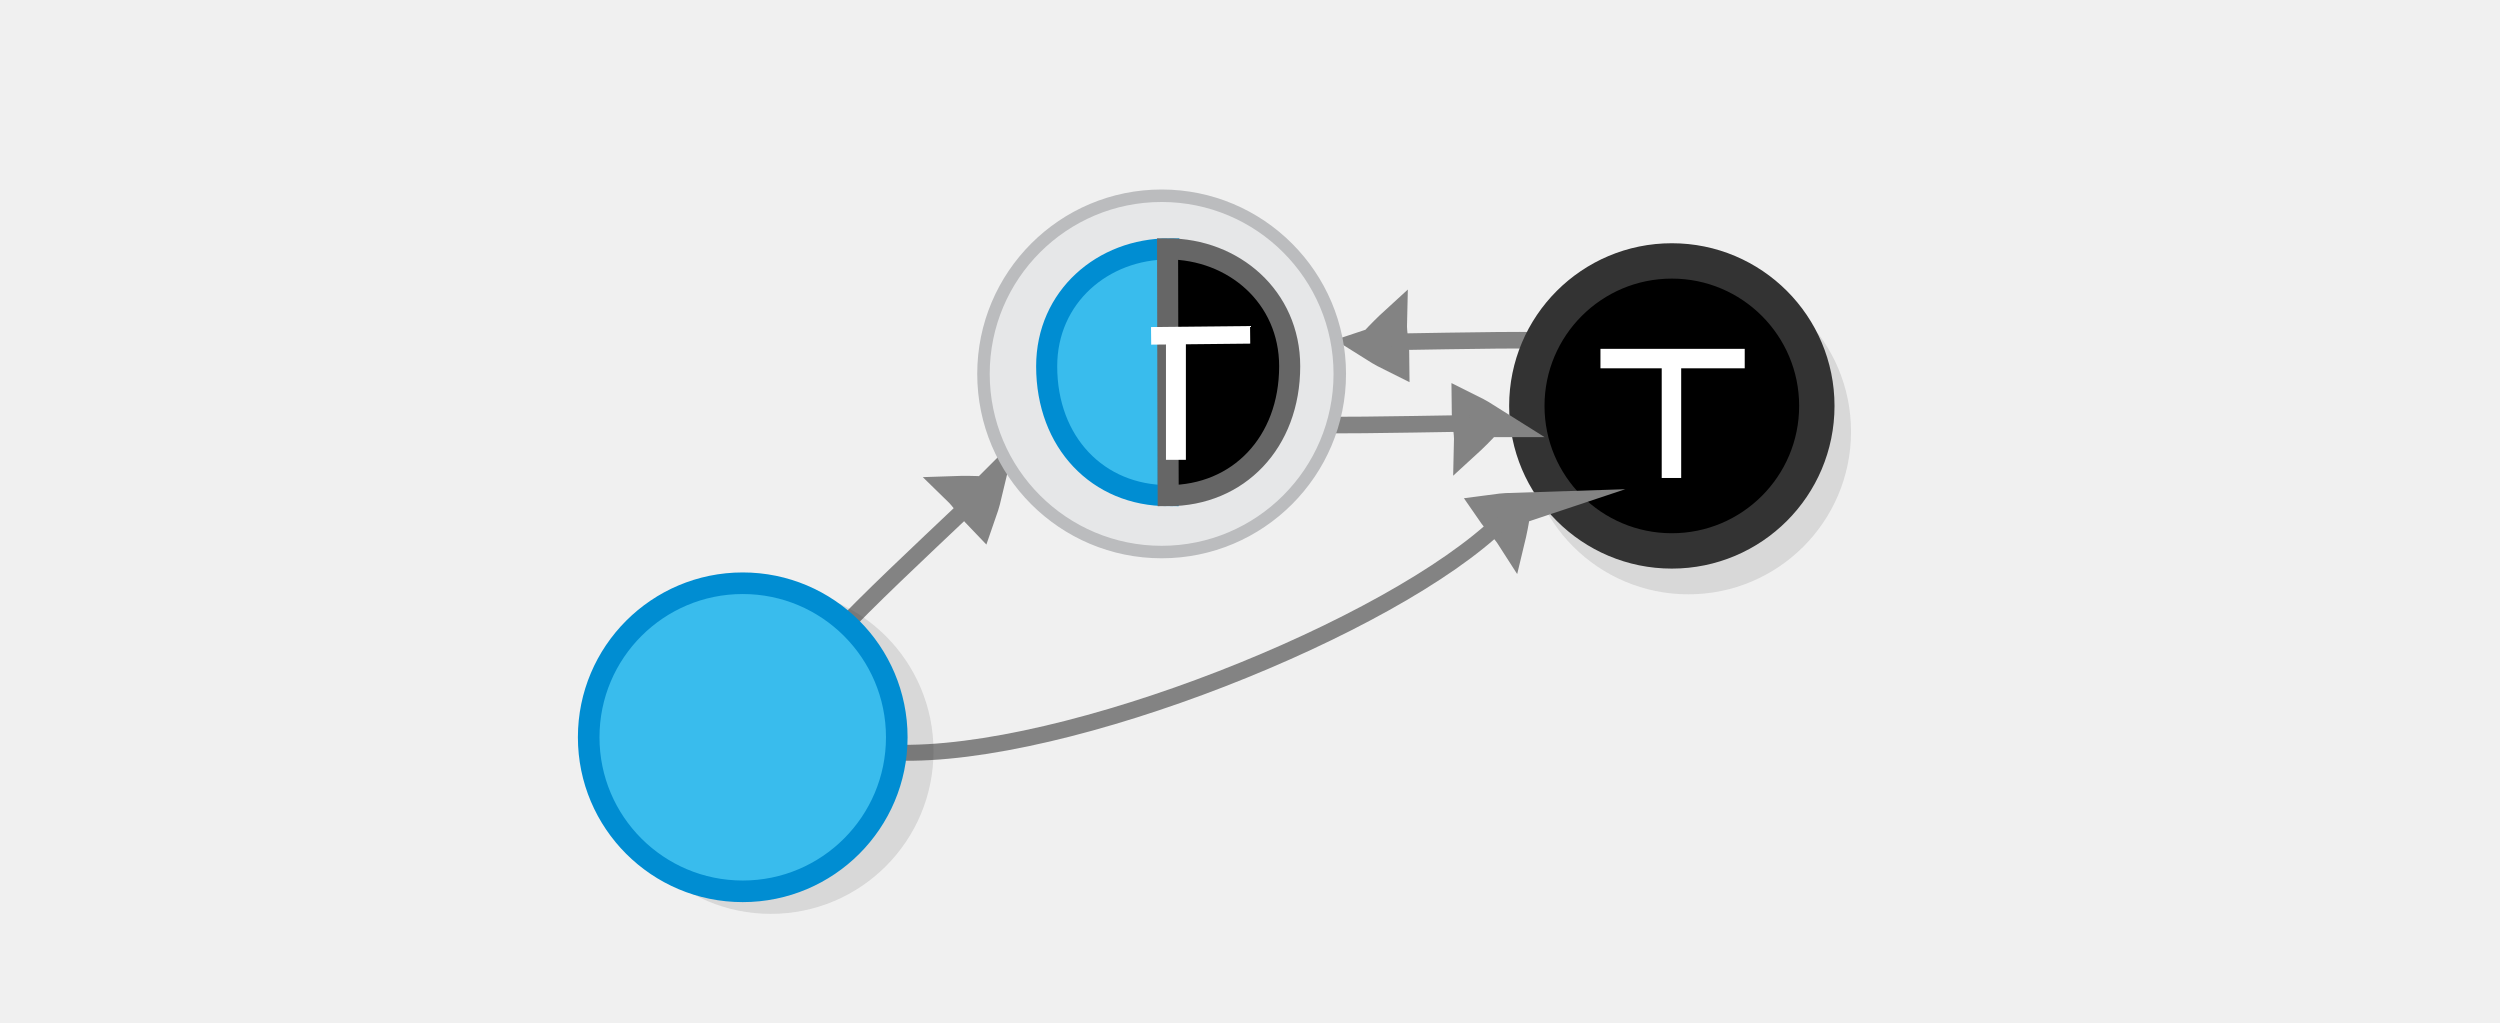
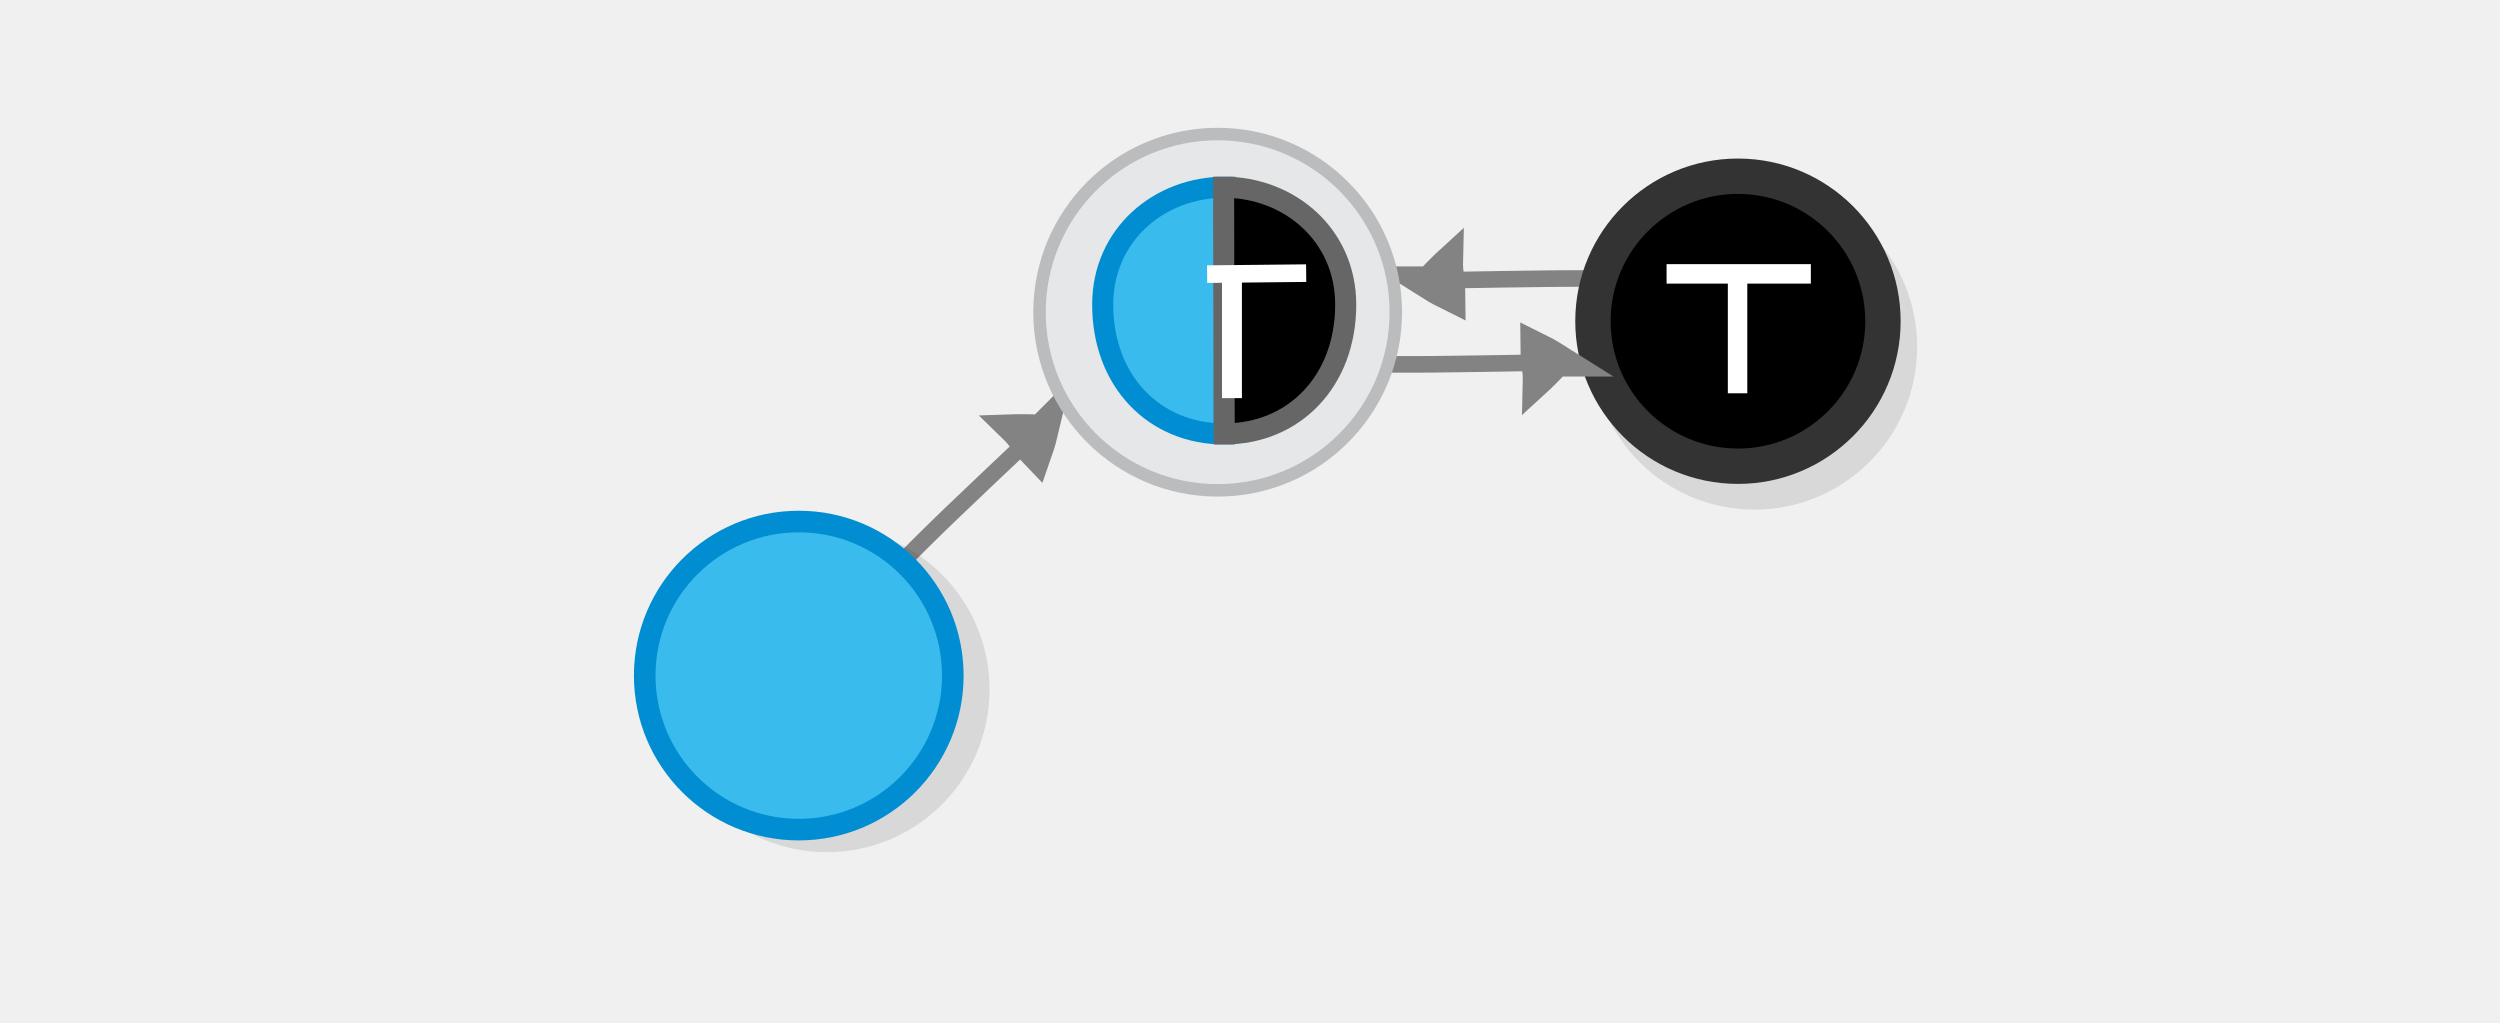
<svg xmlns="http://www.w3.org/2000/svg" viewBox="0 0 595.3 243.5" version="1.1" id="svg15613" width="595.3" height="243.5">
  <defs id="defs15617" />
-   <g transform="matrix(0.4554435,-0.01539291,0.0536615,0.6347533,294.7469,-171.4826)" id="g1482-7-0-1-0-3-6" style="display:inline;fill:#dddddd;stroke:#838383;stroke-width:6.389;stroke-miterlimit:10" />
-   <g transform="matrix(0.4554435,-0.01539291,0.0536615,0.6347533,302.8482,-974.1631)" id="g1482-7-0-1-0-3-6-7" style="display:inline;fill:#dddddd;stroke:#838383;stroke-width:6.389;stroke-miterlimit:10" />
-   <g id="g2836-2-5-3-4" transform="matrix(1.978448,-1.92585,2.371378,2.326617,-583.6231,370.2985)">
+   <g transform="matrix(0.4554435,-0.01539291,0.0536615,0.6347533,308.0884,-186.1744)" id="g1482-7-0-1-0-3-6" style="display:inline;fill:#dddddd;stroke:#838383;stroke-width:6.389;stroke-miterlimit:10" />
+   <g transform="matrix(0.4554435,-0.01539291,0.0536615,0.6347533,316.1896,-988.8548)" id="g1482-7-0-1-0-3-6-7" style="display:inline;fill:#dddddd;stroke:#838383;stroke-width:6.389;stroke-miterlimit:10" />
+   <g id="g2836-2-5-3-4" transform="matrix(1.978448,-1.92585,2.371378,2.326617,-570.2816,355.6068)">
    <path d="m 273.212,117.268 c -0.578,-0.537 -1.185,-1.051 -1.821,-1.541 0.005,0.903 -0.231,1.506 -0.264,2.481 1.097,-0.453 1.149,-0.454 2.086,-0.94 z" id="path1478-7-9-0-19-0-0-3-9-2-9" style="display:inline;fill:#dddddd;stroke:#838383;stroke-width:2.34;stroke-miterlimit:10" />
    <path d="m 244.144,118.648 c 5.792,-1.957 14.156,-1.705 27.357,-1.558" id="path1480-1-3-1-5-7-6-7-2-0-2" style="display:inline;fill:none;stroke:#838383;stroke-width:1.19;stroke-miterlimit:10;stroke-dasharray:none;paint-order:markers fill stroke" />
  </g>
-   <g style="fill:#000000;stroke:#333333" transform="matrix(1.403524,0,0,-1.403524,104.8997,403.9034)" id="g5757-5-2-9" />
-   <g id="g2836-2-5-3-4-9" transform="matrix(-2.760998,0.00685425,-0.06815121,3.321435,1089.001,-309.3565)">
+   <g id="g2840-8-6" transform="matrix(1.213948,0,0,1.213948,-110.1916,96.82448)">
+     <g id="g14671" transform="translate(-34.14511,-11.26788)">
+       <circle cx="287.106" cy="-66.751" id="circle3371-3-2-2" style="opacity:0.13;fill:#000000;stroke:#333333;stroke-width:6.937;stroke-miterlimit:10" r="28.442" transform="scale(1,-1)" />
+       <circle style="fill:#39bced;stroke:#008dd2;stroke-width:4.236;stroke-miterlimit:10" id="circle15605-5-5-8" r="30.216" cy="64.025" cx="281.596" />
+     </g>
+   </g>
+   <g style="fill:#000000;stroke:#333333" transform="matrix(1.403524,0,0,-1.403524,118.2412,389.2117)" id="g5757-5-2-9" />
+   <g id="g2836-2-5-3-4-9" transform="matrix(-2.760998,0.00685425,-0.06815121,3.321435,1102.342,-324.0483)">
    <path d="m 273.212,117.268 c -0.578,-0.537 -1.185,-1.051 -1.821,-1.541 0.005,0.903 -0.231,1.506 -0.264,2.481 1.097,-0.453 1.149,-0.454 2.086,-0.94 z" id="path1478-7-9-0-19-0-0-3-9-2-9-7" style="display:inline;fill:#dddddd;stroke:#838383;stroke-width:2.34;stroke-miterlimit:10" />
    <path d="m 244.144,118.648 c 5.792,-1.957 14.156,-1.705 27.357,-1.558" id="path1480-1-3-1-5-7-6-7-2-0-2-3" style="display:inline;fill:none;stroke:#838383;stroke-width:1.19;stroke-miterlimit:10;stroke-dasharray:none;paint-order:markers fill stroke" />
  </g>
-   <g id="g4977" transform="matrix(1.403524,0,0,1.403524,-864.0949,1063.094)">
+   <g id="g4977" transform="matrix(1.403524,0,0,1.403524,-848.3504,1042.926)">
    <g style="fill:#000000;stroke:#333333" transform="matrix(1,0,0,-1,748.9775,-597.532)" id="g5757-5-2">
      <circle r="24.6" style="opacity:0.13;fill:#000000;stroke:#333333;stroke-width:6;stroke-miterlimit:10" id="circle3371-3-2" cy="86.684" cx="153.124" />
      <circle r="24.6" style="fill:#000000;stroke:#333333;stroke-width:6;stroke-miterlimit:10" id="circle3385-1-1" cy="91.046" cx="150.324" />
    </g>
    <g id="g3" style="stroke-width:3.7;stroke-dasharray:none" transform="matrix(0.8925661,0,0,0.8925661,577.1445,-642.1109)">
      <path style="fill:#ffffff;stroke:#ffffff;stroke-width:3.7;stroke-linecap:butt;stroke-linejoin:miter;stroke-dasharray:none;stroke-opacity:1" d="m 360.861,-61.06 v 22.696" id="path2" />
      <path style="fill:#ffffff;stroke:#ffffff;stroke-width:3.7;stroke-linecap:butt;stroke-linejoin:miter;stroke-dasharray:none;stroke-opacity:1" d="m 347.367,-61.06 h 27.422" id="path3" />
    </g>
  </g>
-   <g id="g2836-2-5-3-4-9-4" transform="matrix(2.760998,-0.00685425,0.06815121,-3.321435,-407.7433,491.5765)">
+   <g id="g2836-2-5-3-4-9-4" transform="matrix(2.760998,-0.00685425,0.06815121,-3.321435,-391.359,477.1383)">
    <path d="m 273.212,117.268 c -0.578,-0.537 -1.185,-1.051 -1.821,-1.541 0.005,0.903 -0.231,1.506 -0.264,2.481 1.097,-0.453 1.149,-0.454 2.086,-0.94 z" id="path1478-7-9-0-19-0-0-3-9-2-9-7-7" style="display:inline;fill:#dddddd;stroke:#838383;stroke-width:2.34;stroke-miterlimit:10" />
    <path d="m 244.144,118.648 c 5.792,-1.957 14.156,-1.705 27.357,-1.558" id="path1480-1-3-1-5-7-6-7-2-0-2-3-6" style="display:inline;fill:none;stroke:#838383;stroke-width:1.19;stroke-miterlimit:10;stroke-dasharray:none;paint-order:markers fill stroke" />
  </g>
-   <g id="g2762-1-3" transform="matrix(0.9393449,0,0,0.9393449,-26.8188,3.516468)">
+   <g id="g2762-1-3" transform="matrix(0.9393449,0,0,0.9393449,-13.47733,-11.1753)">
    <circle cx="323.018" cy="91.037" r="45.16" id="circle15601-2-8" style="fill:#e6e7e8;stroke:#bbbcbe;stroke-width:3.165;stroke-miterlimit:10;stroke-opacity:1" />
    <path style="fill:#39bced;fill-opacity:1;stroke:#008dd2;stroke-width:5.342;stroke-linecap:butt;stroke-linejoin:miter;stroke-dasharray:none;stroke-opacity:1" d="m 324.679,121.901 c -17.793,0 -30.801,-13.455 -30.801,-32.79 0,-17.655 14.287,-29.763 30.959,-29.763 0,10.595 -0.158,62.553 -0.158,62.553 z" id="path3058-1" />
    <path d="m 324.679,121.901 c 17.793,0 30.801,-13.455 30.801,-32.79 0,-17.655 -14.287,-29.763 -30.959,-29.763 0,10.595 0.158,62.553 0.158,62.553 z" style="fill:#000000;fill-opacity:1;stroke:#666666;stroke-width:5.342;stroke-linecap:butt;stroke-linejoin:miter;stroke-dasharray:none;stroke-opacity:1" id="path3958-8" />
    <path style="fill:#ffffff;stroke:#ffffff;stroke-width:4.46;stroke-linecap:butt;stroke-linejoin:miter;stroke-miterlimit:4;stroke-dasharray:none;stroke-opacity:1" d="m 320.351,81.392 25.106,-0.258" id="path14709" />
    <path style="fill:#ffffff;stroke:#ffffff;stroke-width:5.049;stroke-linecap:butt;stroke-linejoin:miter;stroke-miterlimit:4;stroke-dasharray:none;stroke-opacity:1" d="M 326.643,82.827 V 112.819" id="path14709-8" />
  </g>
-   <g id="g2836-2-5-3-4-5" transform="matrix(2.284709,-1.550245,-1.801596,-2.791206,-51.88512,871.937)">
-     <path d="m 273.212,117.268 c -0.578,-0.537 -1.185,-1.051 -1.821,-1.541 0.005,0.903 -0.231,1.506 -0.264,2.481 1.097,-0.453 1.149,-0.454 2.086,-0.94 z" id="path1478-7-9-0-19-0-0-3-9-2-9-3" style="display:inline;fill:#dddddd;stroke:#838383;stroke-width:2.34;stroke-miterlimit:10" />
-     <path d="m 216.784,127.779 c 12.104,-7.219 41.96,-12.587 54.717,-10.689" id="path1480-1-3-1-5-7-6-7-2-0-2-5" style="display:inline;fill:none;stroke:#838383;stroke-width:1.19;stroke-miterlimit:10;stroke-dasharray:none;paint-order:markers fill stroke" />
-   </g>
-   <g id="g2840-8-6" transform="matrix(1.213948,0,0,1.213948,-123.533,111.5162)">
-     <g id="g14671" transform="translate(-34.14511,-11.26788)">
-       <circle cx="287.106" cy="-66.751" id="circle3371-3-2-2" style="opacity:0.13;fill:#000000;stroke:#333333;stroke-width:6.937;stroke-miterlimit:10" r="28.442" transform="scale(1,-1)" />
-       <circle style="fill:#39bced;stroke:#008dd2;stroke-width:4.236;stroke-miterlimit:10" id="circle15605-5-5-8" r="30.216" cy="64.025" cx="281.596" />
-     </g>
-   </g>
</svg>
